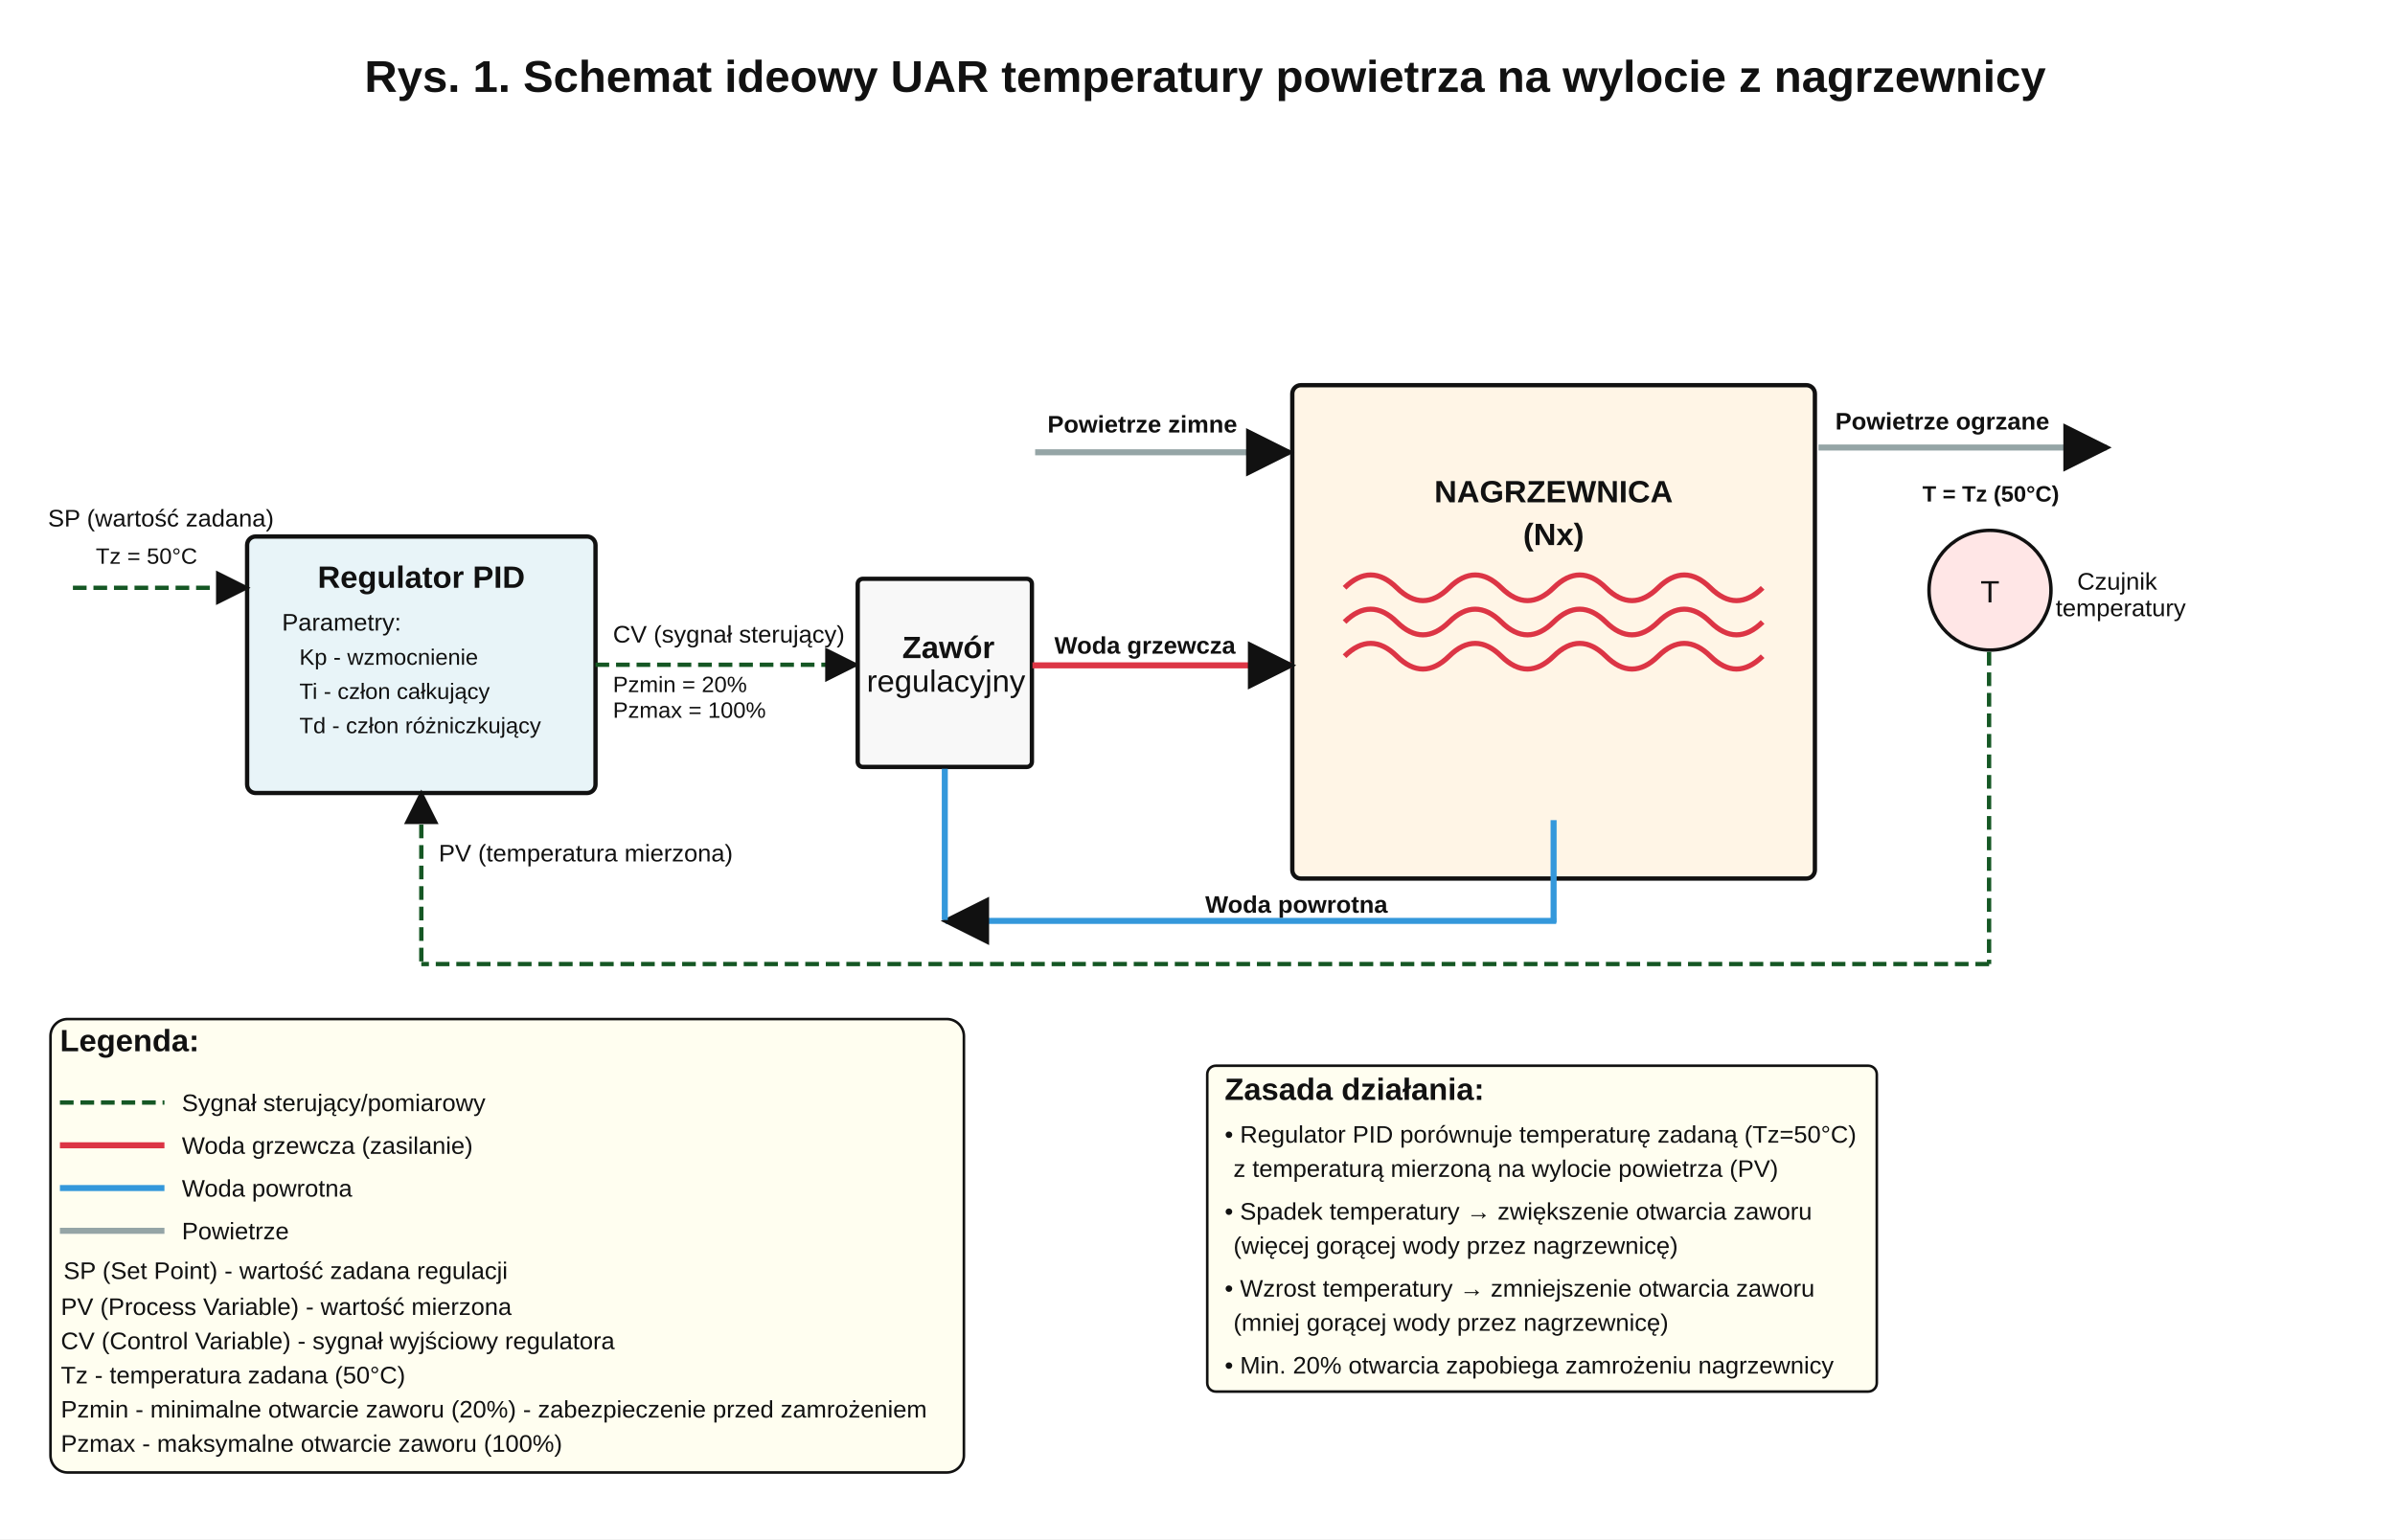
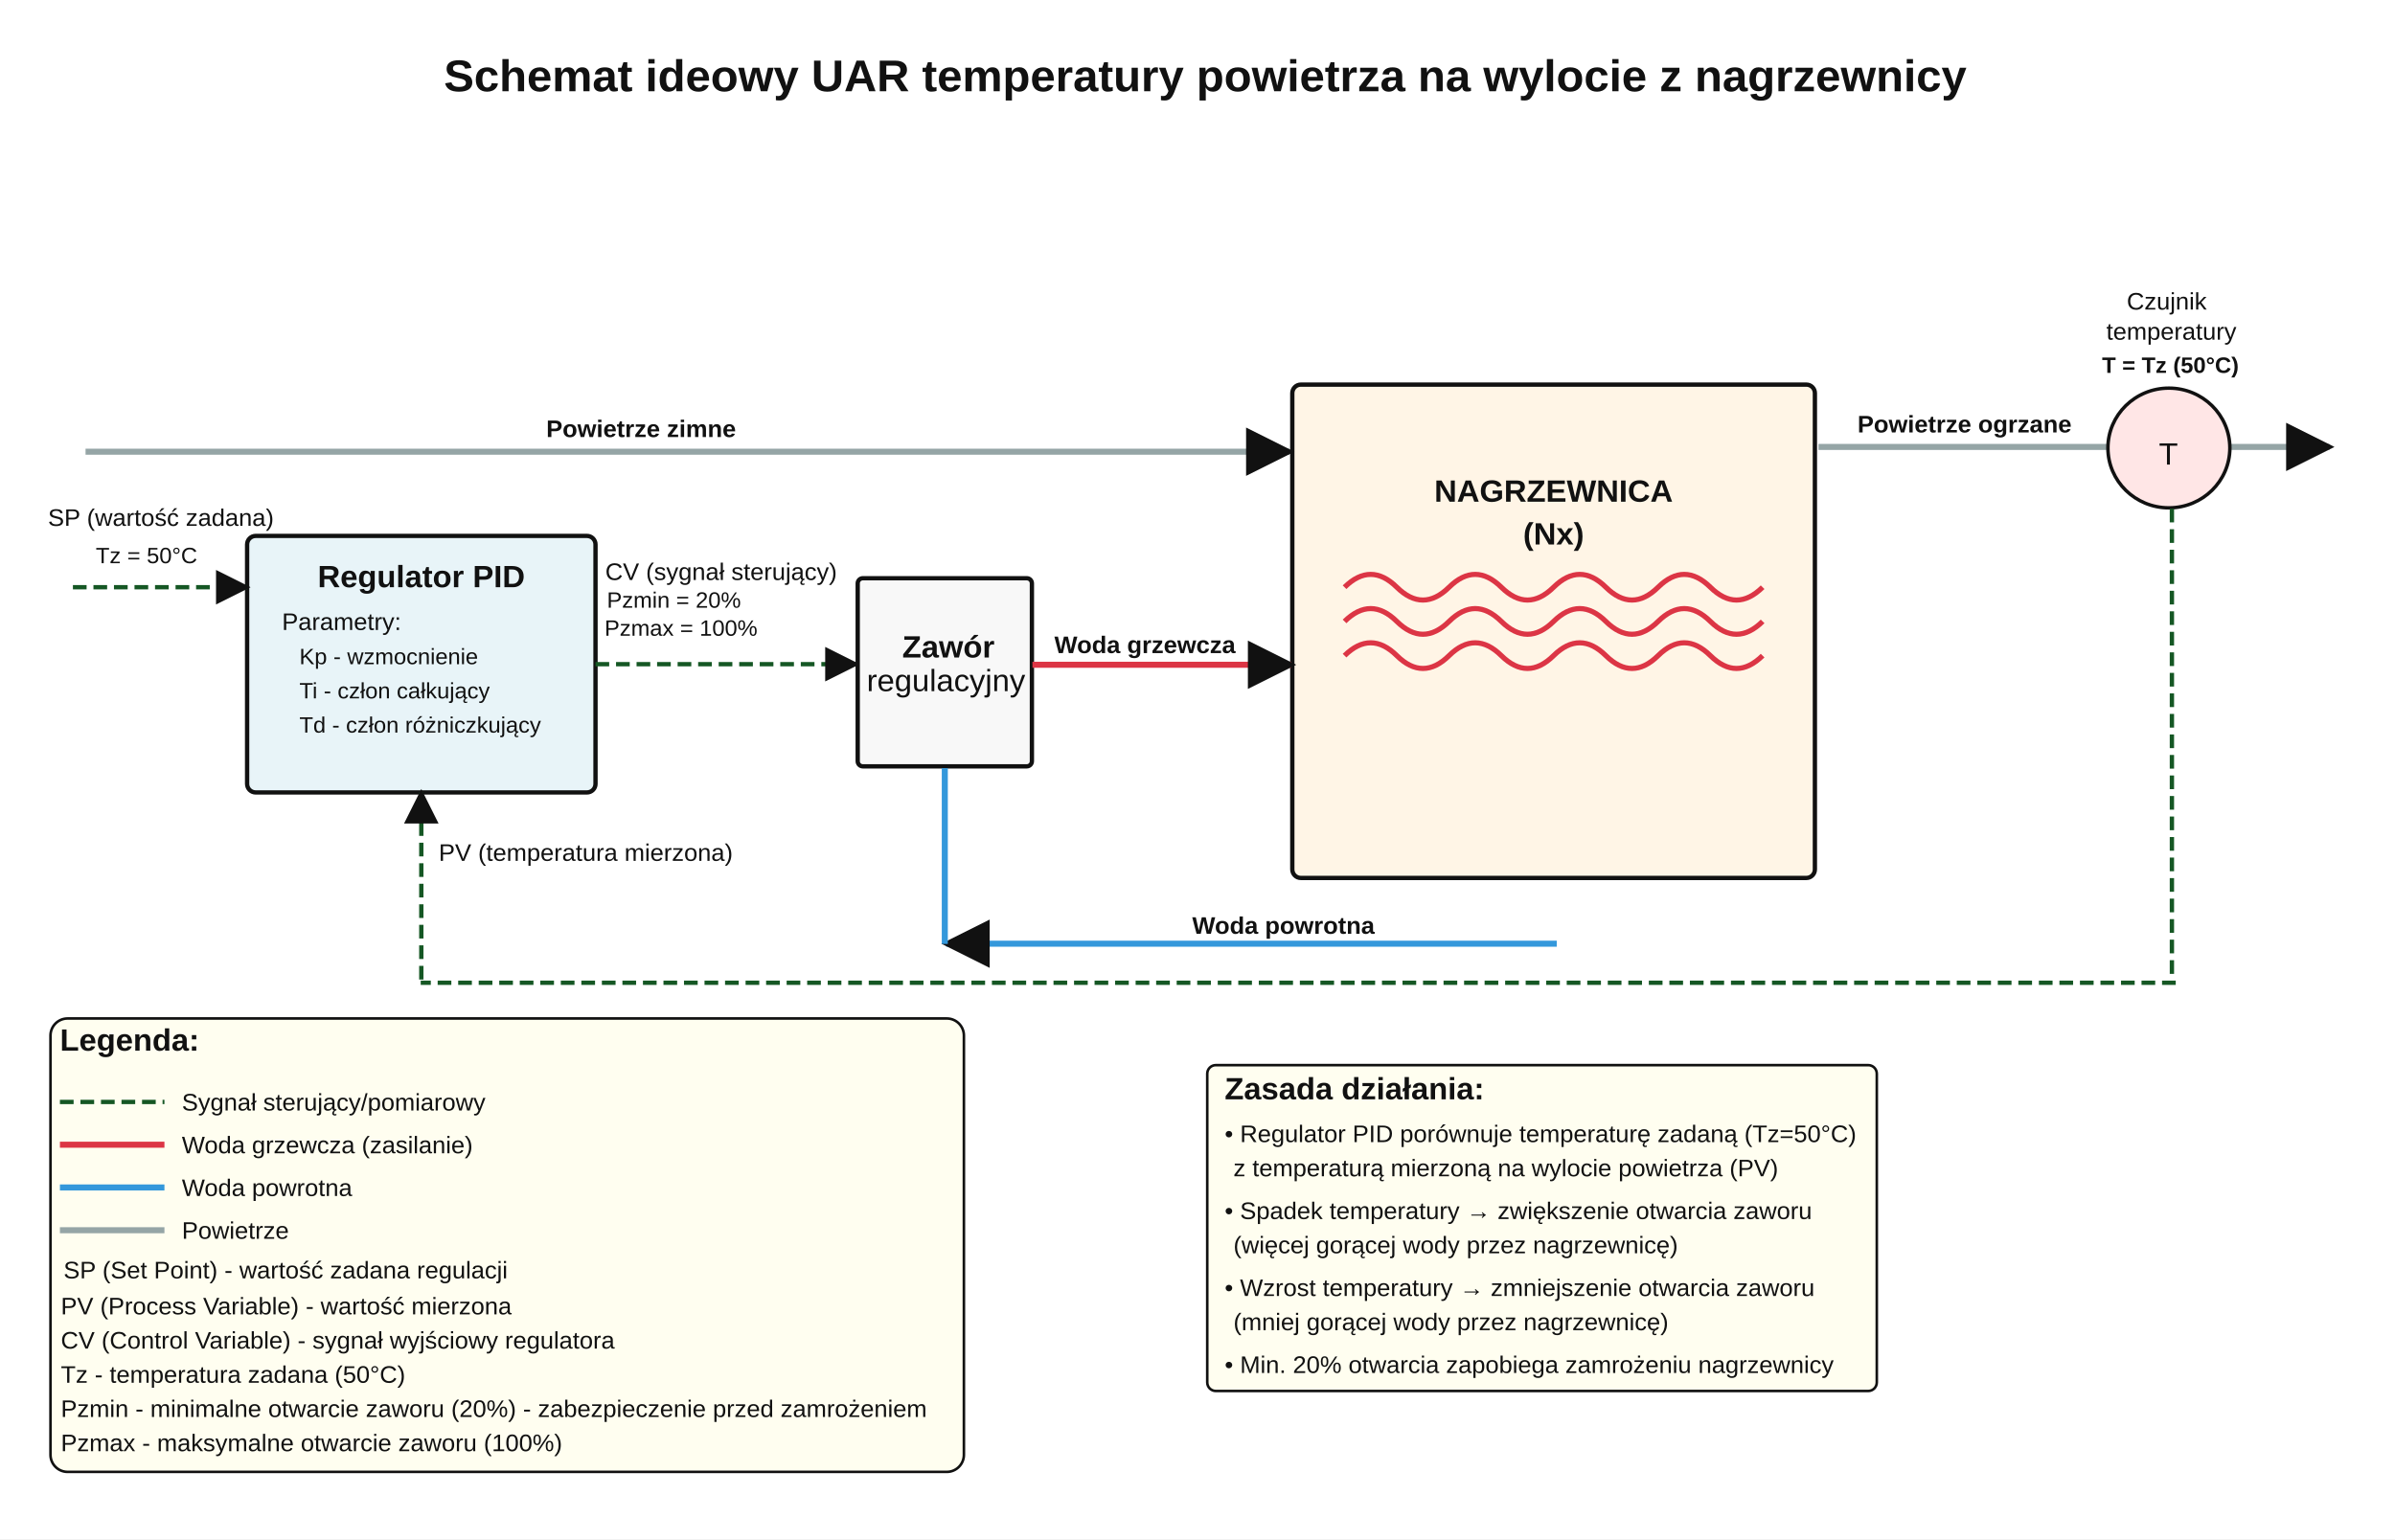
- <svg xmlns="http://www.w3.org/2000/svg" width="1400" height="900">
+ <svg xmlns="http://www.w3.org/2000/svg" viewBox="0 0.342 1400 900" width="1400px" height="900px">
  <defs>
    <marker id="arrow-head" markerHeight="8" markerWidth="8" orient="auto-start-reverse" refX="9" refY="5" viewBox="0 0 10 10">
      <path d="m0,0l10,5l-10,5l0,-10z" fill="#111" id="arrow1" />
    </marker>
-   </defs>
-   <style>
+     <style>
    .title { font-family: "Arial", sans-serif; font-weight: 600; font-size: 26px; fill: #111; }
    .label { font-family: "Arial", sans-serif; font-size: 18px; fill: #111; }
    .small-label { font-family: "Arial", sans-serif; font-size: 14px; fill: #111; }
    .note { font-family: "Arial", sans-serif; font-size: 16px; fill: #111; }
    .flow-label { font-family: "Arial", sans-serif; font-size: 15px; fill: #111; text-anchor: middle; }
    .component { stroke: #111; stroke-width: 2.2px; fill: #fff; }
    .duct { stroke: #333; stroke-width: 3px; fill: none; }
    .signal-line { stroke: #155724; stroke-width: 2.5px; fill: none; stroke-dasharray: 8 4; }
    .water-line-hot { stroke: #dc3545; stroke-width: 3.5px; fill: none; }
    .water-line-return { stroke: #3498db; stroke-width: 3.5px; fill: none; }
    .air-line { stroke: #95a5a6; stroke-width: 3.5px; fill: none; }
    .regulator { stroke: #111; stroke-width: 2.5px; fill: #e8f4f8; }
    .valve { stroke: #111; stroke-width: 2.5px; fill: #f8f8f8; }
    .heater { stroke: #111; stroke-width: 2.5px; fill: #fff5e6; }
    .sensor { stroke: #111; stroke-width: 2px; fill: #ffe6e6; }
    .annotation { font-family: "Arial", sans-serif; font-size: 14px; fill: #111; }
    .param-label { font-family: "Arial", sans-serif; font-size: 13px; fill: #111; }
</style>
-   <rect width="1400" height="900" fill="#fff" />
+   </defs>
+   <rect width="1400" height="900" fill="#fff" y="0.342" />
  <g transform="matrix(1, 0, 0, 1, -66.41288, 4.216675)">
    <rect x="95.93" y="591.654" width="533.938" height="265.124" rx="10" ry="10" style="fill: rgb(255, 254, 240); stroke: rgb(17, 17, 17); stroke-width: 1.514px;" />
    <text class="label" font-weight="bold" x="0" y="0" style="white-space: pre;" transform="matrix(1.018278, 0, 0, 1, 101.4409, 610.4686)">Legenda:</text>
    <line class="signal-line" x1="101.441" y1="640.469" x2="162.538" y2="640.469" style="stroke-width: 2.523;" />
    <text class="annotation" x="70" y="35" style="white-space: pre;" transform="matrix(1.018278, 0, 0, 1, 101.4409, 610.4686)">Sygnał sterujący/pomiarowy</text>
    <line class="water-line-hot" x1="101.441" y1="665.469" x2="162.538" y2="665.469" style="stroke-width: 3.532;" />
    <text class="annotation" x="70" y="60" style="white-space: pre;" transform="matrix(1.018278, 0, 0, 1, 101.4409, 610.4686)">Woda grzewcza (zasilanie)</text>
    <line class="water-line-return" x1="101.441" y1="690.469" x2="162.538" y2="690.469" style="stroke-width: 3.532;" />
    <text class="annotation" x="70" y="85" style="white-space: pre;" transform="matrix(1.018278, 0, 0, 1, 101.4409, 610.4686)">Woda powrotna</text>
    <line class="air-line" x1="101.441" y1="715.469" x2="162.538" y2="715.469" style="stroke-width: 3.532;" />
    <text class="annotation" x="70" y="110" style="white-space: pre;" transform="matrix(1.018278, 0, 0, 1, 101.4409, 610.4686)">Powietrze</text>
    <text class="annotation" x="0" y="20" style="white-space: pre;" transform="matrix(1.018278, 0, 0, 1, 103.5493, 723.6166)">SP (Set Point) - wartość zadana regulacji</text>
    <text class="annotation" x="0" y="40" style="white-space: pre;" transform="matrix(1.018278, 0, 0, 1, 101.968, 724.6707)">PV (Process Variable) - wartość mierzona</text>
    <text class="annotation" x="0" y="60" style="white-space: pre;" transform="matrix(1.018278, 0, 0, 1, 101.968, 724.6707)">CV (Control Variable) - sygnał wyjściowy regulatora</text>
    <text class="annotation" x="0" y="80" style="white-space: pre;" transform="matrix(1.018278, 0, 0, 1, 101.968, 724.6707)">Tz - temperatura zadana (50°C)</text>
    <text class="annotation" x="0" y="100" style="white-space: pre;" transform="matrix(1.018278, 0, 0, 1, 101.968, 724.6707)">Pzmin - minimalne otwarcie zaworu (20%) - zabezpieczenie przed zamrożeniem</text>
    <text class="annotation" x="0" y="120" style="white-space: pre;" transform="matrix(1.018278, 0, 0, 1, 101.968, 724.6707)">Pzmax - maksymalne otwarcie zaworu (100%)</text>
  </g>
-   <text class="title" text-anchor="middle" x="700" y="40" style="white-space: pre;" transform="matrix(1.018278, 0, 0, 1, -8.293183, 13.70424)">Rys. 1. Schemat ideowy UAR temperatury powietrza na wylocie z nagrzewnicy</text>
+   <text class="title" text-anchor="middle" x="700" y="40" style="white-space: pre;" transform="matrix(1.018278, 0, 0, 1, -8.293183, 13.70424)">Schemat ideowy UAR temperatury powietrza na wylocie z nagrzewnicy</text>
  <rect class="regulator" x="144.449" y="313.704" width="203.656" height="150" rx="5" style="stroke-width: 2.523;" />
  <text class="label" text-anchor="middle" x="250" y="330" font-weight="bold" style="white-space: pre;" transform="matrix(1.018278, 0, 0, 1, -8.293183, 13.70424)">Regulator PID</text>
  <text class="small-label" x="170" y="355" style="white-space: pre;" transform="matrix(1.018278, 0, 0, 1, -8.293183, 13.70424)">Parametry:</text>
  <text class="param-label" x="180" y="375" style="white-space: pre;" transform="matrix(1.018278, 0, 0, 1, -8.293183, 13.70424)">Kp - wzmocnienie</text>
  <text class="param-label" x="180" y="395" style="white-space: pre;" transform="matrix(1.018278, 0, 0, 1, -8.293183, 13.70424)">Ti - człon całkujący</text>
  <text class="param-label" x="180" y="415" style="white-space: pre;" transform="matrix(1.018278, 0, 0, 1, -8.293183, 13.70424)">Td - człon różniczkujący</text>
  <line class="signal-line" marker-end="url(#arrow-head)" x1="42.621" y1="343.704" x2="144.448" y2="343.704" style="stroke-width: 2.523;" />
  <text class="annotation" x="60" y="320" style="white-space: pre;" transform="matrix(1.018278, 0, 0, 1, -33.06624, -12.16687)">SP (wartość zadana)</text>
  <text class="param-label" x="60" y="340" style="white-space: pre;" transform="matrix(1.018278, 0, 0, 1, -5.130657, -10.34409)">Tz = 50°C</text>
-   <line class="signal-line" marker-end="url(#arrow-head)" x1="246.276" y1="562.167" x2="246.276" y2="463.704" style="stroke-width: 2.523;" />
+   <line class="signal-line" marker-end="url(#arrow-head)" x1="246.276" y1="573.104" x2="246.276" y2="463.704" style="stroke-width: 2.523;" />
  <text class="annotation" x="260" y="490" style="white-space: pre;" transform="matrix(1.018278, 0, 0, 1, -8.293183, 13.70424)">PV (temperatura mierzona)</text>
  <line class="signal-line" marker-end="url(#arrow-head)" x1="348.104" y1="388.704" x2="500.532" y2="388.704" style="stroke-width: 2.523;" />
-   <text class="annotation" x="360" y="365" style="white-space: pre;" transform="matrix(1.018278, 0, 0, 1, -8.293185, 10.70424)">CV (sygnał sterujący)</text>
-   <text class="param-label" x="360" y="385" style="white-space: pre;" transform="matrix(1.018278, 0, 0, 1, -8.293185, 19.70424)">Pzmin = 20%</text>
-   <text class="param-label" x="360" y="400" style="white-space: pre;" transform="matrix(1.018278, 0, 0, 1, -8.293185, 19.70424)">Pzmax = 100%</text>
+   <text class="annotation" x="360" y="365" style="white-space: pre;" transform="matrix(1.018278, 0, 0, 1, -12.77688, -25.52952)">CV (sygnał sterujący)</text>
+   <text class="param-label" x="360" y="385" style="white-space: pre;" transform="matrix(1.018278, 0, 0, 1, -11.82618, -29.30089)">Pzmin = 20%</text>
+   <text class="param-label" x="360" y="400" style="white-space: pre;" transform="matrix(1.018278, 0, 0, 1, -13.19337, -27.92055)">Pzmax = 100%</text>
  <rect class="valve" x="501.373" y="338.448" width="101.828" height="110" rx="3" style="stroke-width: 2.523;" />
  <text class="label" text-anchor="middle" x="50" y="30" font-weight="bold" style="white-space: pre;" transform="matrix(1.018278, 0, 0, 1, 503.4813, 354.7878)">Zawór</text>
  <text class="label" text-anchor="middle" x="50" y="50" style="white-space: pre;" transform="matrix(1.018278, 0, 0, 1, 502.0626, 354.4774)">regulacyjny</text>
  <rect class="heater" x="755.415" y="225.227" width="305.483" height="288.477" rx="5" style="stroke-width: 2.523;" />
  <text class="label" text-anchor="middle" x="900" y="280" font-weight="bold" font-size="22" style="white-space: pre;" transform="matrix(1.018278, 0, 0, 1, -8.293183, 13.70424)">NAGRZEWNICA</text>
  <text class="label" text-anchor="middle" x="900" y="305" font-weight="bold" font-size="20" style="white-space: pre;" transform="matrix(1.018278, 0, 0, 1, -8.293183, 13.70424)">(Nx)</text>
  <g transform="matrix(1.018278, 0, 0, 1, 785.9637, 343.7043)">
    <path d="M 0,0 Q 15,-15 30,0 T 60,0 T 90,0 T 120,0 T 150,0 T 180,0 T 210,0 T 240,0" stroke="#dc3545" stroke-width="3" fill="none" />
    <path d="M 0,20 Q 15,5 30,20 T 60,20 T 90,20 T 120,20 T 150,20 T 180,20 T 210,20 T 240,20" stroke="#dc3545" stroke-width="3" fill="none" />
    <path d="M 0,40 Q 15,25 30,40 T 60,40 T 90,40 T 120,40 T 150,40 T 180,40 T 210,40 T 240,40" stroke="#dc3545" stroke-width="3" fill="none" />
  </g>
  <line class="water-line-hot" marker-end="url(#arrow-head)" x1="603.515" y1="389.048" x2="754.888" y2="389.048" style="stroke-width: 3.532;" />
  <text class="annotation" x="660" y="310" fill="#dc3545" font-weight="bold" style="white-space: pre;" transform="matrix(1.018278, 0, 0, 1, -55.73096, 72.21082)">Woda grzewcza</text>
-   <line class="water-line-return" x1="908.159" y1="479.56" x2="908.158" y2="539.53" style="stroke-width: 3.532;" />
-   <line class="water-line-return" marker-end="url(#arrow-head)" x1="909.665" y1="538.477" x2="552.741" y2="538.477" style="stroke-width: 3.532;" />
-   <line class="water-line-return" x1="552.287" y1="537.95" x2="552.287" y2="449.502" style="stroke-width: 3.532;" />
-   <text class="annotation" x="700" y="520" fill="#3498db" font-weight="bold" style="white-space: pre;" transform="matrix(1.018278, 0, 0, 1, -8.293183, 13.70424)">Woda powrotna</text>
-   <line class="air-line" marker-end="url(#arrow-head)" x1="605.096" y1="264.465" x2="753.834" y2="264.465" style="stroke-width: 3.532;" />
-   <text class="annotation" x="640" y="440" fill="#7f8c8d" font-weight="bold" style="white-space: pre;" transform="matrix(1.018278, 0, 0, 1, -39.39131, -187.1157)">Powietrze zimne</text>
-   <line class="air-line" marker-end="url(#arrow-head)" x1="1063.01" y1="261.676" x2="1231.56" y2="261.676" style="stroke-width: 3.532;" />
-   <text class="annotation" x="1100" y="365" fill="#7f8c8d" font-weight="bold" style="white-space: pre;" transform="matrix(1.018278, 0, 0, 1, -47.29762, -113.8507)">Powietrze ogrzane</text>
-   <text class="param-label" x="1120" y="395" fill="#155724" font-weight="bold" style="white-space: pre;" transform="matrix(1.018278, 0, 0, 1, -16.72653, -101.7277)">T = Tz (50°C)</text>
-   <circle class="sensor" cx="1150" cy="450" r="35" transform="matrix(1.018278, 0, 0, 1, -7.76613, -104.8902)" />
-   <text class="label" text-anchor="middle" x="1150" y="455" font-size="16" style="white-space: pre;" transform="matrix(1.018278, 0, 0, 1, -7.76613, -102.7818)">T</text>
-   <text class="small-label" text-anchor="middle" x="1150" y="505" style="white-space: pre;" transform="matrix(1.018278, 0, 0, 1, 66.55305, -160.2343)">Czujnik</text>
-   <text class="small-label" text-anchor="middle" x="1150" y="520" style="white-space: pre;" transform="matrix(1.018278, 0, 0, 1, 68.66146, -159.7072)">temperatury</text>
-   <line class="signal-line" x1="1162.72" y1="381.163" x2="1162.72" y2="563.702" style="stroke-width: 2.523;" />
-   <line class="signal-line" x1="1162.73" y1="563.704" x2="246.277" y2="563.704" style="stroke-width: 2.523;" />
+   <line class="water-line-return" x1="908.158" y1="552.176" x2="907.801" y2="479.56" style="stroke-width: 3.532; transform-origin: 907.98px 515.868px;" transform="matrix(-1, 0, 0, -1, -0.00012207, 0)" />
+   <line class="water-line-return" marker-end="url(#arrow-head)" x1="910.003" y1="552.149" x2="553.08" y2="552.149" style="stroke-width: 3.532;" />
+   <line class="water-line-return" x1="552.287" y1="552.305" x2="552.287" y2="449.502" style="stroke-width: 3.532;" />
+   <text class="annotation" x="700" y="520" fill="#3498db" font-weight="bold" style="white-space: pre;" transform="matrix(1.018278, 0, 0, 1, -15.8883, 26.35072)">Woda powrotna</text>
+   <line class="air-line" marker-end="url(#arrow-head)" x1="50.008" y1="264.465" x2="753.834" y2="264.465" style="stroke-width: 3.532;" />
+   <text class="annotation" x="640" y="440" fill="#7f8c8d" font-weight="bold" style="white-space: pre;" transform="matrix(1.018278, 0, 0, 1, -332.3967, -184.1085)">Powietrze zimne</text>
+   <line class="air-line" marker-end="url(#arrow-head)" x1="1063.01" y1="261.676" x2="1361.79" y2="261.676" style="stroke-width: 3.532;" />
+   <text class="annotation" x="1100" y="365" fill="#7f8c8d" font-weight="bold" style="white-space: pre;" transform="matrix(1.018278, 0, 0, 1, -34.30934, -111.8032)">Powietrze ogrzane</text>
+   <text class="param-label" x="1120" y="395" fill="#155724" font-weight="bold" style="white-space: pre;" transform="matrix(1.018278, 0, 0, 1, 88.27084, -176.6436)">T = Tz (50°C)</text>
+   <circle class="sensor" cx="1150" cy="450" r="35" transform="matrix(1.018278, 0, 0, 1, 96.80728, -187.7102)" />
+   <text class="label" text-anchor="middle" x="1150" y="455" font-size="16" style="white-space: pre;" transform="matrix(1.018278, 0, 0, 1, 96.53779, -183.0088)">T</text>
+   <text class="small-label" text-anchor="middle" x="1150" y="505" style="white-space: pre;" transform="matrix(1.018278, 0, 0, 1, 95.53677, -323.6494)">Czujnik</text>
+   <text class="small-label" text-anchor="middle" x="1150" y="520" style="white-space: pre;" transform="matrix(1.018278, 0, 0, 1, 98.25317, -321.0287)">temperatury</text>
+   <line class="signal-line" x1="1269.59" y1="297.788" x2="1269.59" y2="571.587" style="stroke-width: 2.523;" />
+   <line class="signal-line" x1="1271.83" y1="574.983" x2="245.929" y2="574.983" style="stroke-width: 2.523;" />
  <g transform="matrix(1, 0, 0, 1, -39.53138, -20.55637)">
    <g>
      <rect x="745.233" y="643.704" width="391.385" height="190.542" fill="#fffef0" stroke="#111" stroke-width="1.5" rx="5" style="stroke-width: 1.514;" />
    </g>
    <text class="label" font-weight="bold" x="0" y="0" style="white-space: pre;" transform="matrix(1.018278, 0, 0, 1, 755.4154, 663.7043)">Zasada działania:</text>
    <text class="annotation" x="0" y="25" style="white-space: pre;" transform="matrix(1.018278, 0, 0, 1, 755.4154, 663.7043)">• Regulator PID porównuje temperaturę zadaną (Tz=50°C)</text>
    <text class="annotation" x="5" y="45" style="white-space: pre;" transform="matrix(1.018278, 0, 0, 1, 755.4154, 663.7043)">z temperaturą mierzoną na wylocie powietrza (PV)</text>
    <text class="annotation" x="0" y="70" style="white-space: pre;" transform="matrix(1.018278, 0, 0, 1, 755.4154, 663.7043)">• Spadek temperatury → zwiększenie otwarcia zaworu</text>
    <text class="annotation" x="5" y="90" style="white-space: pre;" transform="matrix(1.018278, 0, 0, 1, 755.4154, 663.7043)">(więcej gorącej wody przez nagrzewnicę)</text>
    <text class="annotation" x="0" y="115" style="white-space: pre;" transform="matrix(1.018278, 0, 0, 1, 755.4154, 663.7043)">• Wzrost temperatury → zmniejszenie otwarcia zaworu</text>
    <text class="annotation" x="5" y="135" style="white-space: pre;" transform="matrix(1.018278, 0, 0, 1, 755.4154, 663.7043)">(mniej gorącej wody przez nagrzewnicę)</text>
    <text class="annotation" x="0" y="160" style="white-space: pre;" transform="matrix(1.018278, 0, 0, 1, 755.4154, 663.7043)">• Min. 20% otwarcia zapobiega zamrożeniu nagrzewnicy</text>
  </g>
</svg>
